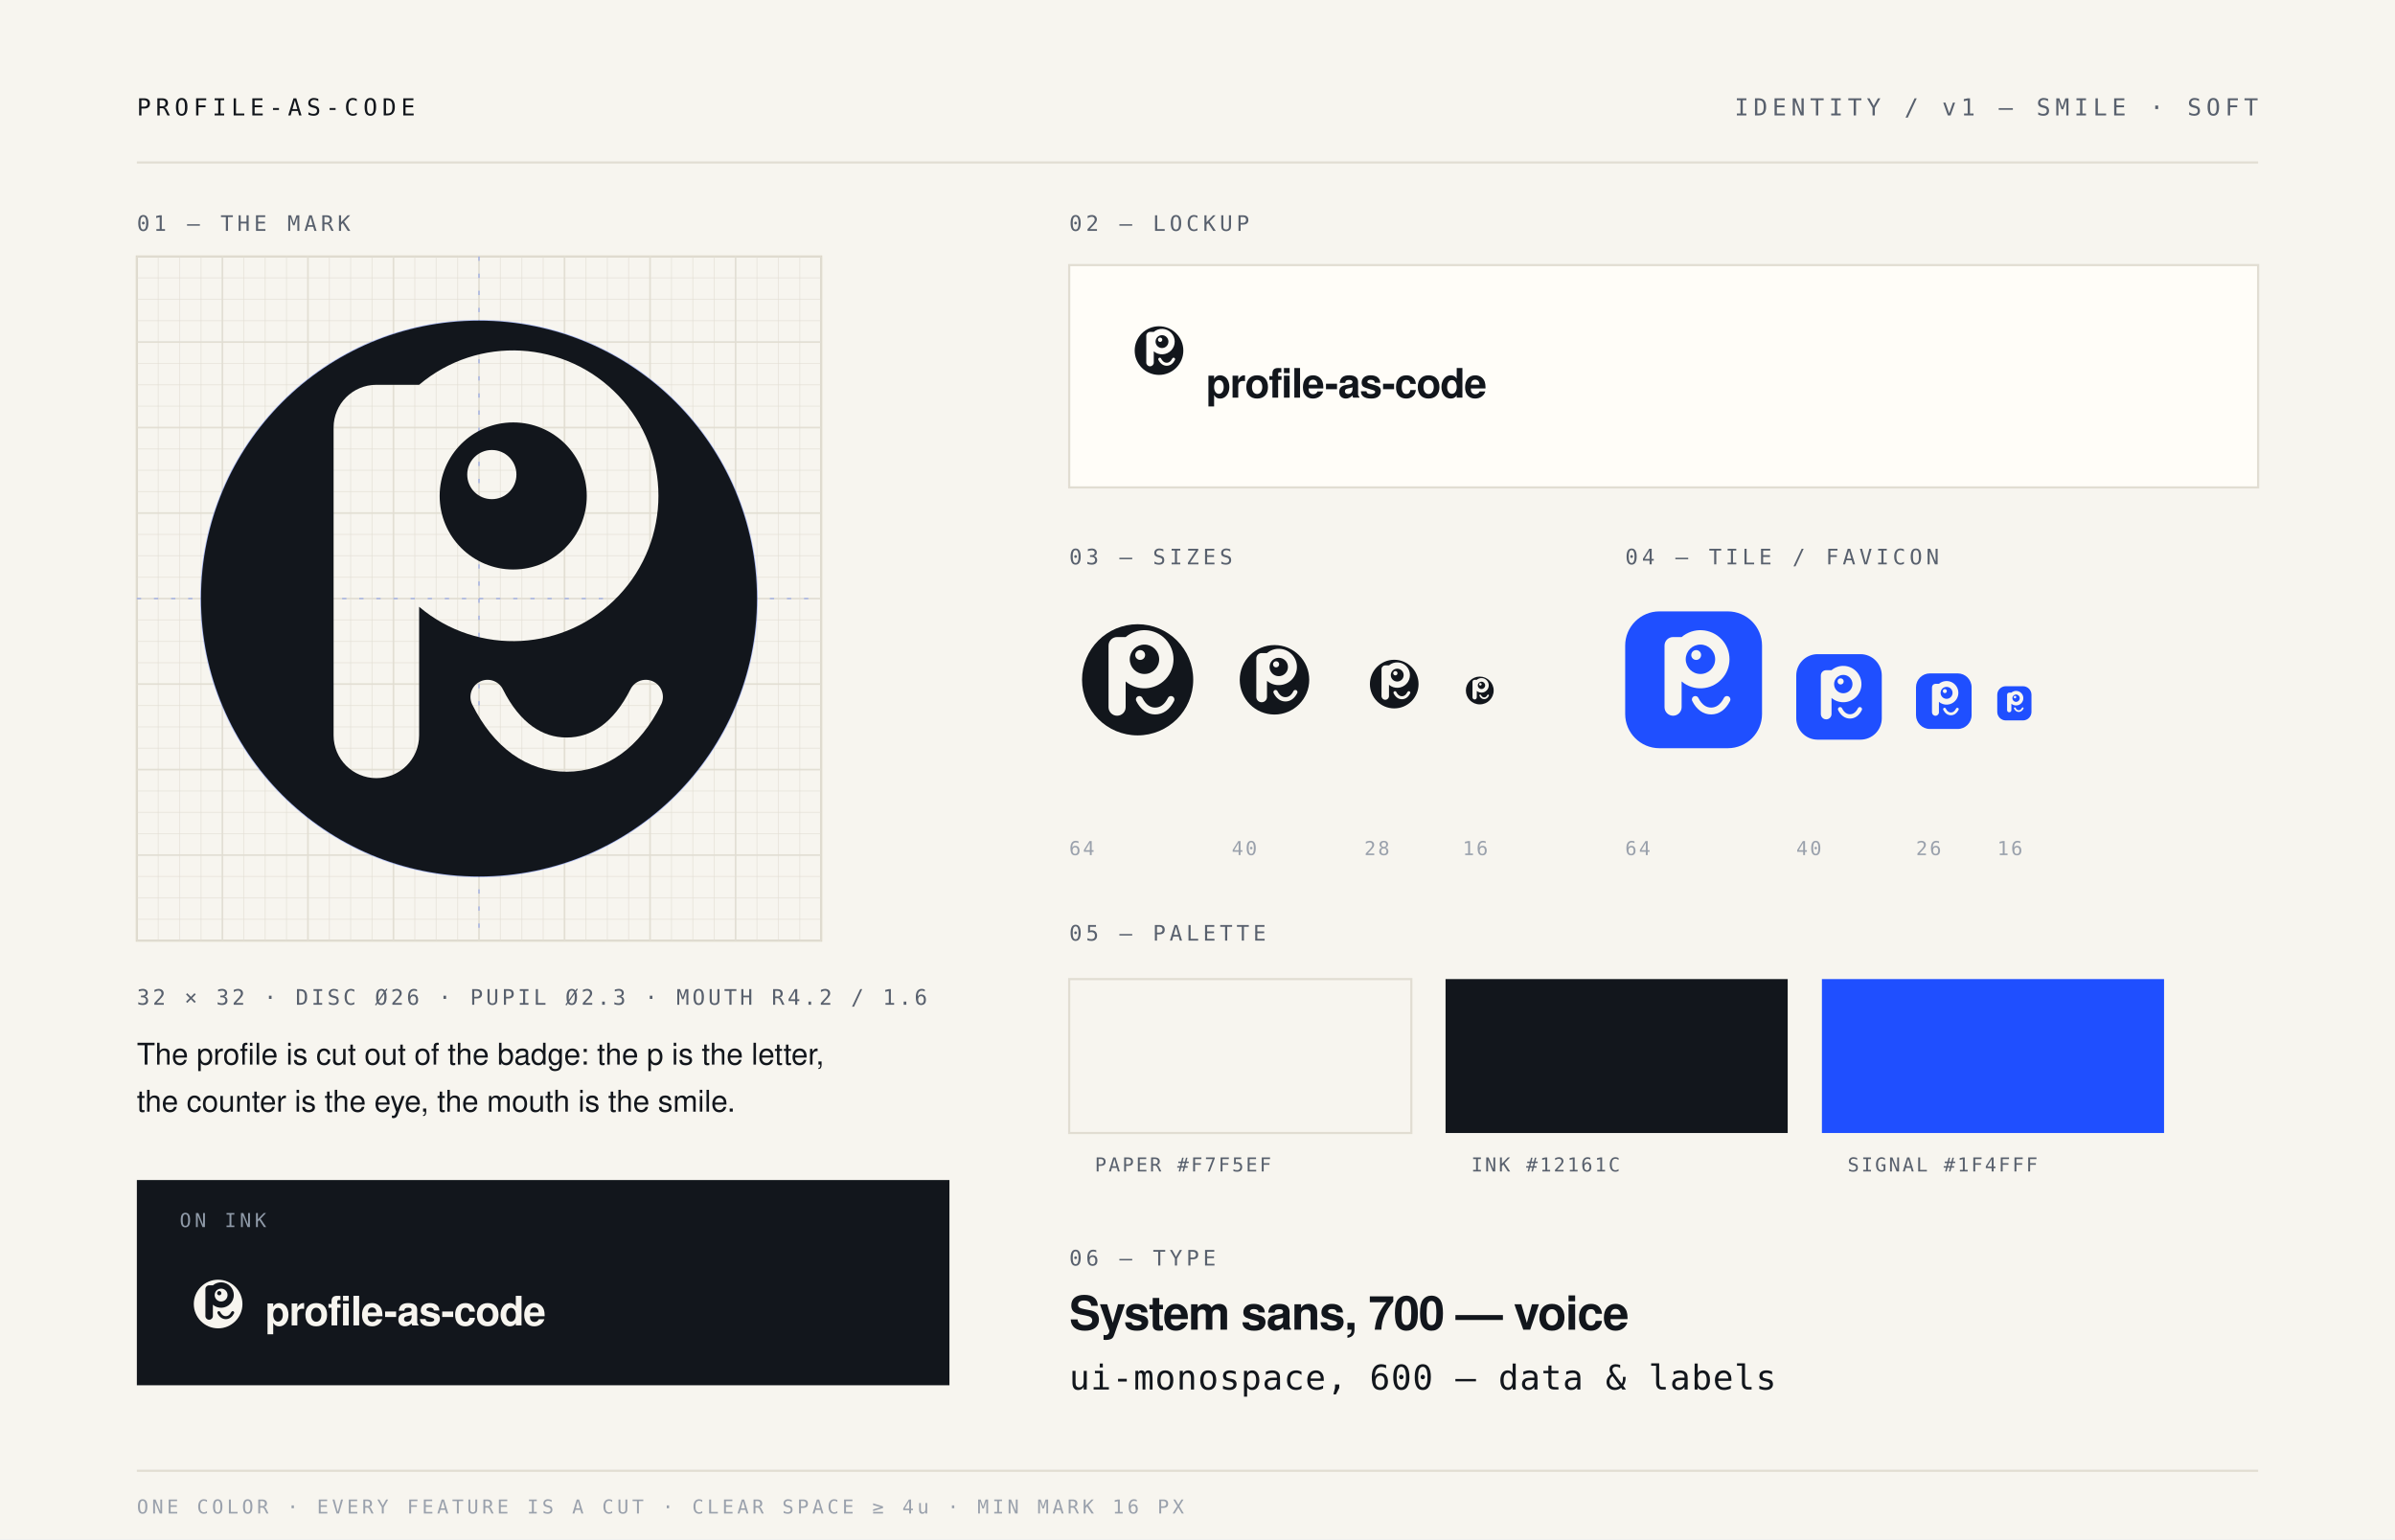
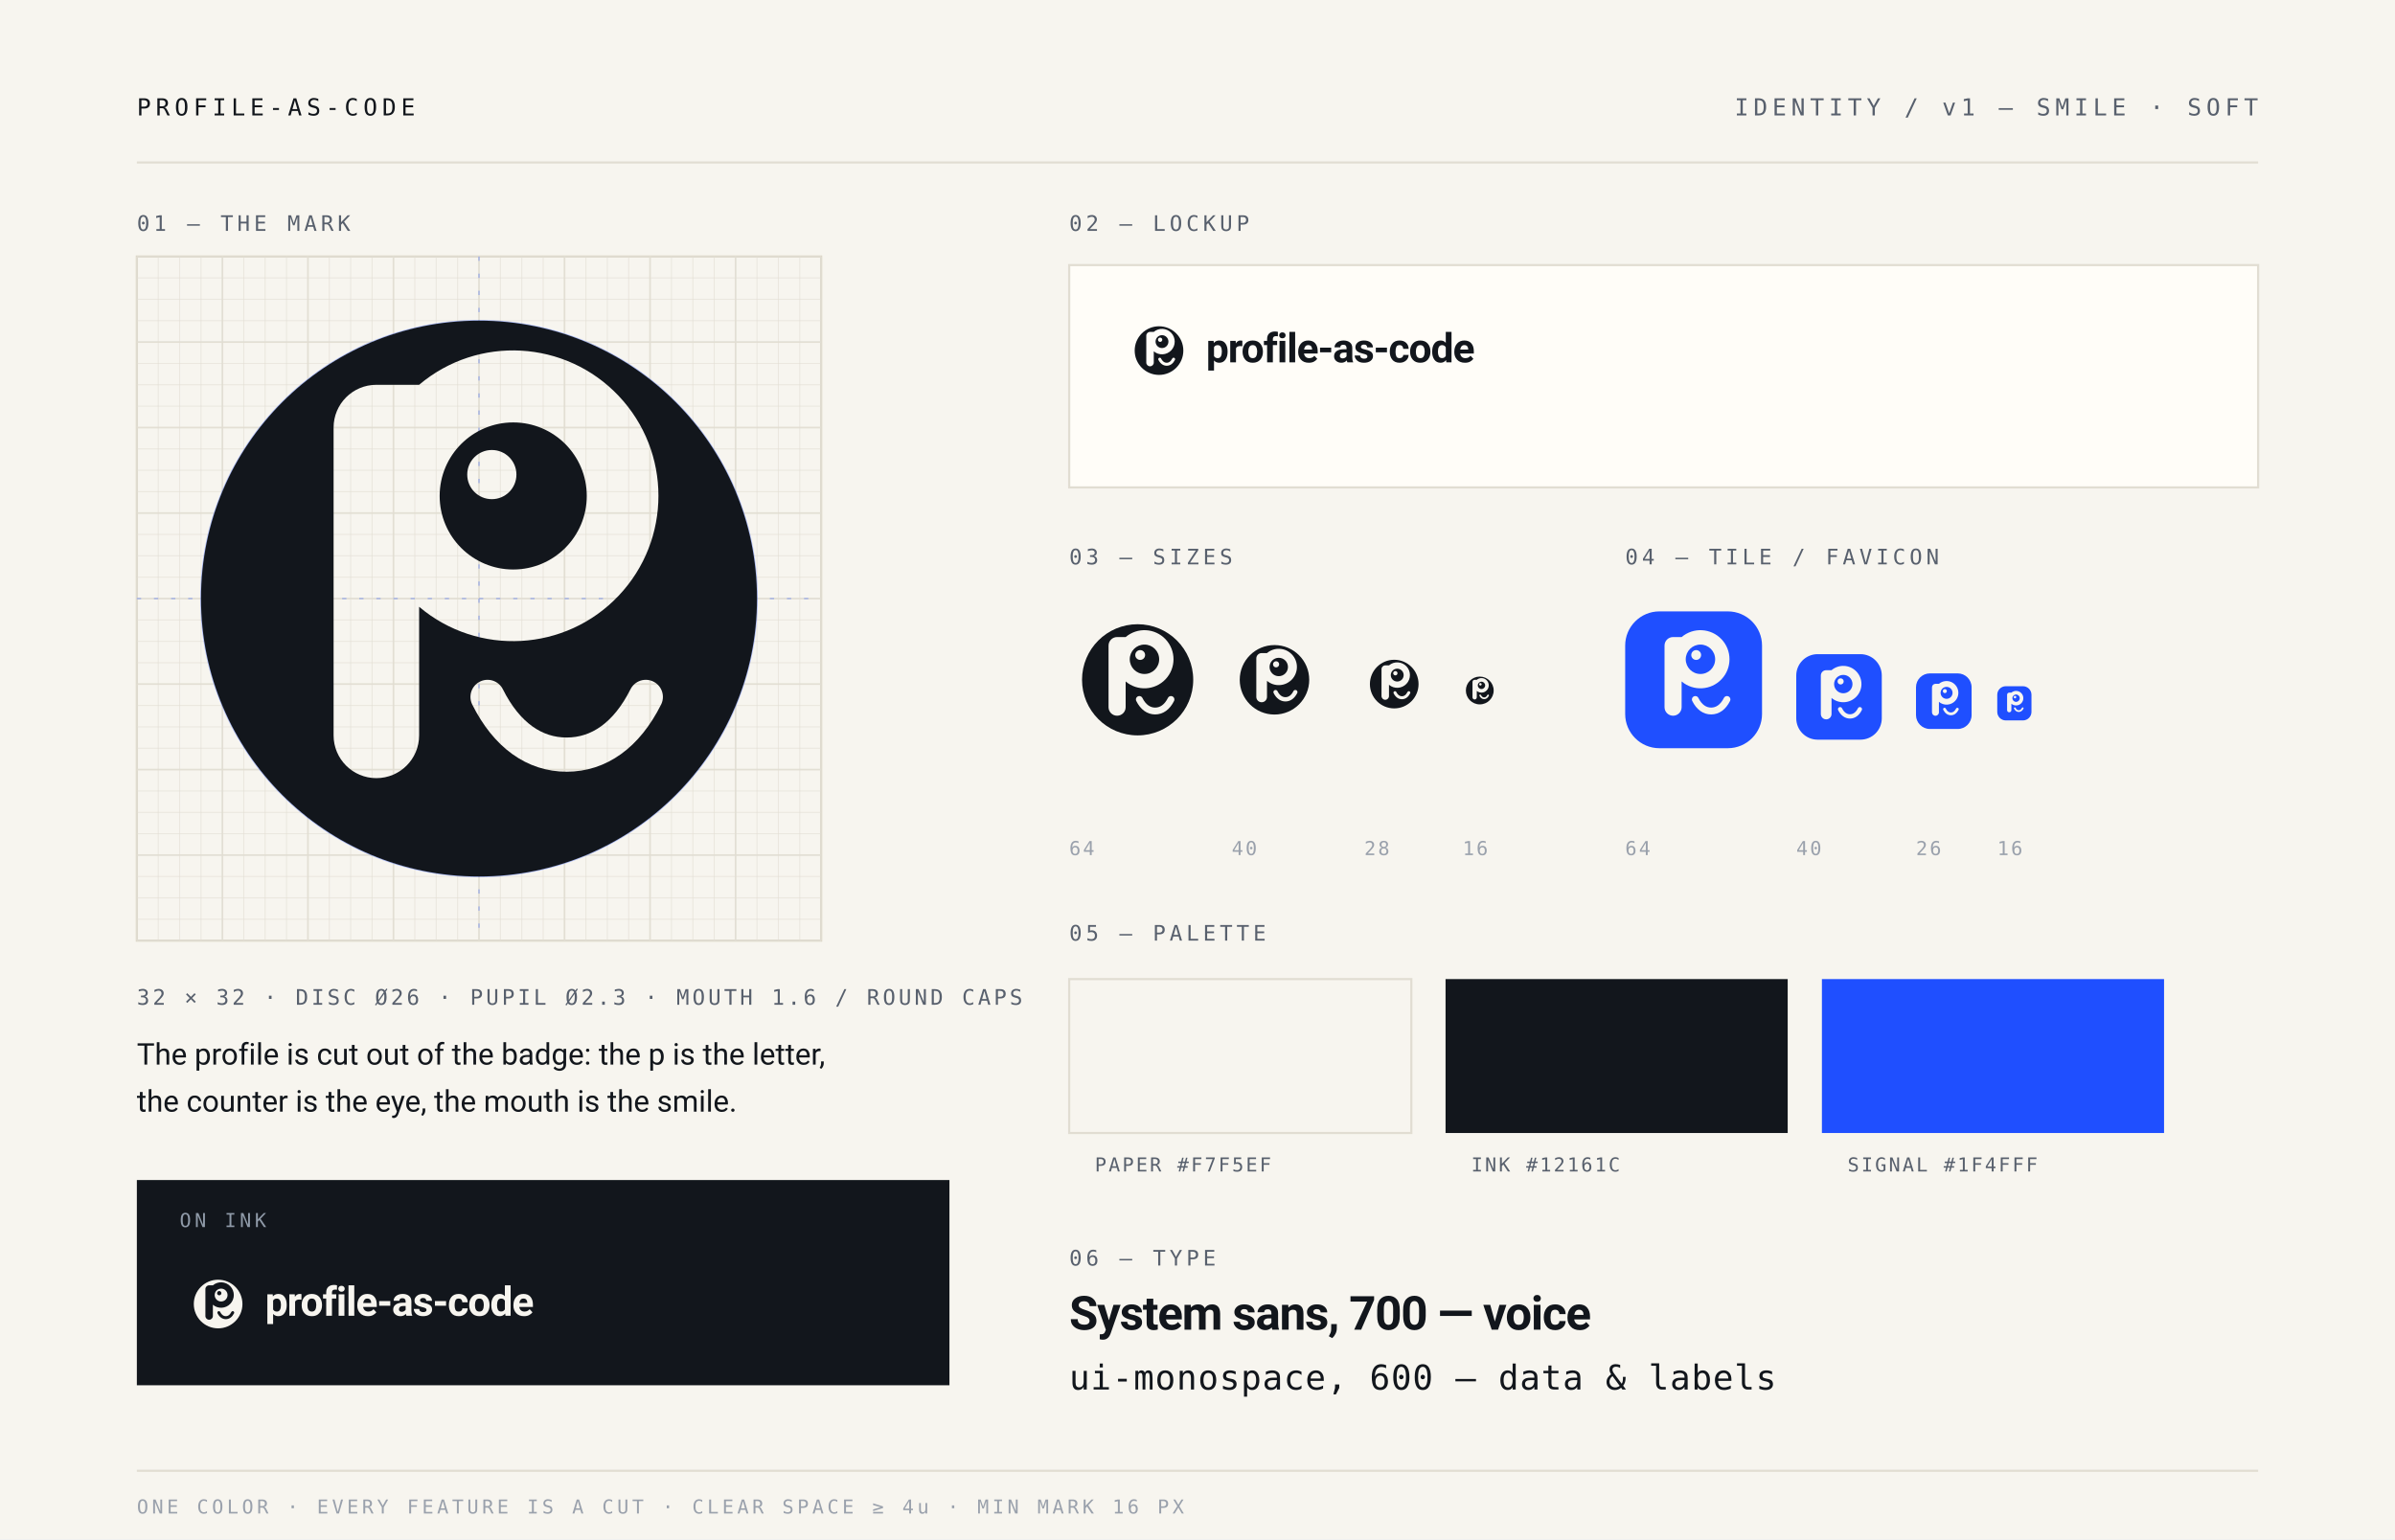
<svg xmlns="http://www.w3.org/2000/svg" viewBox="0 0 1120 720" width="1120" height="720" role="img" aria-label="profile-as-code identity sheet">
  <defs>
    <mask id="cut">
      <rect width="32" height="32" fill="#fff" />
      <path fill="#000" fill-rule="evenodd" d="M9.2 8A2 2 0 0 1 11.2 6H13.2A6.8 6.8 0 1 1 13.2 16.384V22.4A2 2 0 0 1 9.2 22.4Z M17.6 7.76a3.44 3.44 0 1 0 0 6.88 3.44 3.44 0 1 0 0-6.88Z" />
      <circle cx="16.6" cy="10.2" r="1.15" fill="#000" />
      <path d="M16.4 20.6c.9 1.8 2.2 2.7 3.7 2.7s2.8-.9 3.7-2.7" fill="none" stroke="#000" stroke-width="1.6" stroke-linecap="round" />
    </mask>
  </defs>
  <rect width="1120" height="720" fill="#F7F5EF" />
  <text x="64" y="54" font-family="SF Mono, Menlo, Consolas, monospace" font-size="11" letter-spacing="2.2" fill="#12161C">PROFILE-AS-CODE</text>
  <text x="1056" y="54" text-anchor="end" font-family="SF Mono, Menlo, Consolas, monospace" font-size="11" letter-spacing="2.2" fill="#58606D">IDENTITY / v1 — SMILE · SOFT</text>
  <line x1="64" y1="76" x2="1056" y2="76" stroke="#E1DDD2" />
  <text x="64" y="108" font-family="SF Mono, Menlo, Consolas, monospace" font-size="10" letter-spacing="1.8" fill="#58606D">01 — THE MARK</text>
  <rect x="64" y="120" width="320" height="320" fill="none" stroke="#D8D2C4" />
  <path d="M64 120V440" stroke="#E1DDD2" stroke-width="0.8" opacity="0.9" />
  <path d="M64 120H384" stroke="#E1DDD2" stroke-width="0.8" opacity="0.9" />
  <path d="M74 120V440" stroke="#E1DDD2" stroke-width="0.5" opacity="0.55" />
  <path d="M64 130H384" stroke="#E1DDD2" stroke-width="0.5" opacity="0.55" />
  <path d="M84 120V440" stroke="#E1DDD2" stroke-width="0.5" opacity="0.55" />
  <path d="M64 140H384" stroke="#E1DDD2" stroke-width="0.5" opacity="0.55" />
  <path d="M94 120V440" stroke="#E1DDD2" stroke-width="0.5" opacity="0.55" />
  <path d="M64 150H384" stroke="#E1DDD2" stroke-width="0.5" opacity="0.55" />
  <path d="M104 120V440" stroke="#E1DDD2" stroke-width="0.8" opacity="0.9" />
  <path d="M64 160H384" stroke="#E1DDD2" stroke-width="0.8" opacity="0.9" />
  <path d="M114 120V440" stroke="#E1DDD2" stroke-width="0.5" opacity="0.55" />
  <path d="M64 170H384" stroke="#E1DDD2" stroke-width="0.5" opacity="0.55" />
  <path d="M124 120V440" stroke="#E1DDD2" stroke-width="0.5" opacity="0.55" />
  <path d="M64 180H384" stroke="#E1DDD2" stroke-width="0.5" opacity="0.55" />
  <path d="M134 120V440" stroke="#E1DDD2" stroke-width="0.5" opacity="0.55" />
  <path d="M64 190H384" stroke="#E1DDD2" stroke-width="0.5" opacity="0.55" />
  <path d="M144 120V440" stroke="#E1DDD2" stroke-width="0.8" opacity="0.9" />
  <path d="M64 200H384" stroke="#E1DDD2" stroke-width="0.8" opacity="0.9" />
  <path d="M154 120V440" stroke="#E1DDD2" stroke-width="0.5" opacity="0.55" />
  <path d="M64 210H384" stroke="#E1DDD2" stroke-width="0.5" opacity="0.55" />
  <path d="M164 120V440" stroke="#E1DDD2" stroke-width="0.5" opacity="0.55" />
  <path d="M64 220H384" stroke="#E1DDD2" stroke-width="0.5" opacity="0.55" />
  <path d="M174 120V440" stroke="#E1DDD2" stroke-width="0.5" opacity="0.55" />
  <path d="M64 230H384" stroke="#E1DDD2" stroke-width="0.5" opacity="0.55" />
  <path d="M184 120V440" stroke="#E1DDD2" stroke-width="0.8" opacity="0.9" />
  <path d="M64 240H384" stroke="#E1DDD2" stroke-width="0.8" opacity="0.9" />
  <path d="M194 120V440" stroke="#E1DDD2" stroke-width="0.5" opacity="0.55" />
  <path d="M64 250H384" stroke="#E1DDD2" stroke-width="0.5" opacity="0.55" />
  <path d="M204 120V440" stroke="#E1DDD2" stroke-width="0.5" opacity="0.55" />
  <path d="M64 260H384" stroke="#E1DDD2" stroke-width="0.5" opacity="0.55" />
  <path d="M214 120V440" stroke="#E1DDD2" stroke-width="0.5" opacity="0.55" />
  <path d="M64 270H384" stroke="#E1DDD2" stroke-width="0.5" opacity="0.55" />
  <path d="M224 120V440" stroke="#E1DDD2" stroke-width="0.8" opacity="0.9" />
  <path d="M64 280H384" stroke="#E1DDD2" stroke-width="0.8" opacity="0.9" />
  <path d="M234 120V440" stroke="#E1DDD2" stroke-width="0.5" opacity="0.55" />
  <path d="M64 290H384" stroke="#E1DDD2" stroke-width="0.5" opacity="0.55" />
  <path d="M244 120V440" stroke="#E1DDD2" stroke-width="0.5" opacity="0.55" />
  <path d="M64 300H384" stroke="#E1DDD2" stroke-width="0.5" opacity="0.55" />
  <path d="M254 120V440" stroke="#E1DDD2" stroke-width="0.5" opacity="0.55" />
  <path d="M64 310H384" stroke="#E1DDD2" stroke-width="0.5" opacity="0.55" />
  <path d="M264 120V440" stroke="#E1DDD2" stroke-width="0.8" opacity="0.9" />
  <path d="M64 320H384" stroke="#E1DDD2" stroke-width="0.8" opacity="0.9" />
  <path d="M274 120V440" stroke="#E1DDD2" stroke-width="0.5" opacity="0.55" />
  <path d="M64 330H384" stroke="#E1DDD2" stroke-width="0.5" opacity="0.55" />
  <path d="M284 120V440" stroke="#E1DDD2" stroke-width="0.5" opacity="0.55" />
  <path d="M64 340H384" stroke="#E1DDD2" stroke-width="0.5" opacity="0.55" />
  <path d="M294 120V440" stroke="#E1DDD2" stroke-width="0.5" opacity="0.55" />
  <path d="M64 350H384" stroke="#E1DDD2" stroke-width="0.5" opacity="0.55" />
  <path d="M304 120V440" stroke="#E1DDD2" stroke-width="0.8" opacity="0.9" />
  <path d="M64 360H384" stroke="#E1DDD2" stroke-width="0.8" opacity="0.9" />
  <path d="M314 120V440" stroke="#E1DDD2" stroke-width="0.5" opacity="0.55" />
  <path d="M64 370H384" stroke="#E1DDD2" stroke-width="0.5" opacity="0.55" />
  <path d="M324 120V440" stroke="#E1DDD2" stroke-width="0.5" opacity="0.55" />
  <path d="M64 380H384" stroke="#E1DDD2" stroke-width="0.5" opacity="0.55" />
  <path d="M334 120V440" stroke="#E1DDD2" stroke-width="0.5" opacity="0.55" />
  <path d="M64 390H384" stroke="#E1DDD2" stroke-width="0.5" opacity="0.55" />
  <path d="M344 120V440" stroke="#E1DDD2" stroke-width="0.8" opacity="0.9" />
  <path d="M64 400H384" stroke="#E1DDD2" stroke-width="0.8" opacity="0.9" />
  <path d="M354 120V440" stroke="#E1DDD2" stroke-width="0.5" opacity="0.55" />
  <path d="M64 410H384" stroke="#E1DDD2" stroke-width="0.5" opacity="0.55" />
  <path d="M364 120V440" stroke="#E1DDD2" stroke-width="0.5" opacity="0.55" />
  <path d="M64 420H384" stroke="#E1DDD2" stroke-width="0.5" opacity="0.55" />
  <path d="M374 120V440" stroke="#E1DDD2" stroke-width="0.5" opacity="0.55" />
  <path d="M64 430H384" stroke="#E1DDD2" stroke-width="0.5" opacity="0.55" />
  <path d="M384 120V440" stroke="#E1DDD2" stroke-width="0.8" opacity="0.9" />
  <path d="M64 440H384" stroke="#E1DDD2" stroke-width="0.8" opacity="0.9" />
  <g fill="none" stroke="#1F4FFF" stroke-width="0.7" opacity="0.35">
    <circle cx="224" cy="280" r="130" />
    <path d="M64 280H384M224 120V440" stroke-dasharray="2 6" stroke-width="0.6" />
  </g>
  <g transform="translate(64.000 120.000) scale(10)">
    <circle cx="16" cy="16" r="13" fill="#12161C" mask="url(#cut)" />
  </g>
-   <text x="64" y="470" font-family="SF Mono, Menlo, Consolas, monospace" font-size="10" letter-spacing="1.4" fill="#58606D">32 × 32 · DISC Ø26 · PUPIL Ø2.3 · MOUTH R4.2 / 1.6</text>
-   <text x="64" y="498" font-family="Helvetica Neue, Helvetica, Arial, sans-serif" font-size="14" fill="#12161C">The profile is cut out of the badge: the p is the letter,</text>
-   <text x="64" y="520" font-family="Helvetica Neue, Helvetica, Arial, sans-serif" font-size="14" fill="#12161C">the counter is the eye, the mouth is the smile.</text>
+   <text x="64" y="470" font-family="SF Mono, Menlo, Consolas, monospace" font-size="10" letter-spacing="1.4" fill="#58606D">32 × 32 · DISC Ø26 · PUPIL Ø2.3 · MOUTH 1.6 / ROUND CAPS</text>
+   <text x="64" y="498" font-family="system-ui, -apple-system, 'Segoe UI', Roboto, 'Helvetica Neue', Arial, sans-serif" font-size="14" fill="#12161C">The profile is cut out of the badge: the p is the letter,</text>
+   <text x="64" y="520" font-family="system-ui, -apple-system, 'Segoe UI', Roboto, 'Helvetica Neue', Arial, sans-serif" font-size="14" fill="#12161C">the counter is the eye, the mouth is the smile.</text>
  <rect x="64" y="552" width="380" height="96" fill="#12161C" />
  <text x="84" y="574" font-family="SF Mono, Menlo, Consolas, monospace" font-size="9" letter-spacing="1.6" fill="#8F9AA8">ON INK</text>
  <g transform="translate(88.000 596.000) scale(0.875)">
    <circle cx="16" cy="16" r="13" fill="#F7F5EF" mask="url(#cut)" />
  </g>
-   <text x="124" y="620" font-family="Helvetica Neue, Helvetica, Arial, sans-serif" font-size="19" font-weight="700" letter-spacing="-0.42" fill="#F7F5EF">profile-as-code</text>
+   <text x="124" y="615.5" font-family="system-ui, -apple-system, 'Segoe UI', Roboto, 'Helvetica Neue', Arial, sans-serif" font-size="19" font-weight="700" letter-spacing="-0.42" fill="#F7F5EF">profile-as-code</text>
  <text x="500" y="108" font-family="SF Mono, Menlo, Consolas, monospace" font-size="10" letter-spacing="1.8" fill="#58606D">02 — LOCKUP</text>
  <rect x="500" y="124" width="556" height="104" fill="#FFFDF8" stroke="#E1DDD2" />
  <g transform="translate(528.000 150.000) scale(0.875)">
    <circle cx="16" cy="16" r="13" fill="#12161C" mask="url(#cut)" />
  </g>
-   <text x="564" y="186" font-family="Helvetica Neue, Helvetica, Arial, sans-serif" font-size="19" font-weight="700" letter-spacing="-0.42" fill="#12161C">profile-as-code</text>
+   <text x="564" y="169.5" font-family="system-ui, -apple-system, 'Segoe UI', Roboto, 'Helvetica Neue', Arial, sans-serif" font-size="19" font-weight="700" letter-spacing="-0.42" fill="#12161C">profile-as-code</text>
  <text x="500" y="264" font-family="SF Mono, Menlo, Consolas, monospace" font-size="10" letter-spacing="1.8" fill="#58606D">03 — SIZES</text>
  <g transform="translate(500.000 286.000) scale(2)">
    <circle cx="16" cy="16" r="13" fill="#12161C" mask="url(#cut)" />
  </g>
  <g transform="translate(576.000 298.000) scale(1.25)">
    <circle cx="16" cy="16" r="13" fill="#12161C" mask="url(#cut)" />
  </g>
  <g transform="translate(638.000 306.000) scale(0.875)">
    <circle cx="16" cy="16" r="13" fill="#12161C" mask="url(#cut)" />
  </g>
  <g transform="translate(684.000 315.000) scale(0.5)">
    <circle cx="16" cy="16" r="13" fill="#12161C" mask="url(#cut)" />
  </g>
  <g font-family="SF Mono, Menlo, Consolas, monospace" font-size="9" letter-spacing="1" fill="#9AA1AC">
    <text x="500" y="400">64</text>
    <text x="576" y="400">40</text>
    <text x="638" y="400">28</text>
    <text x="684" y="400">16</text>
  </g>
  <text x="760" y="264" font-family="SF Mono, Menlo, Consolas, monospace" font-size="10" letter-spacing="1.8" fill="#58606D">04 — TILE / FAVICON</text>
  <g transform="translate(760 286) scale(2)">
    <rect width="32" height="32" rx="8" fill="#1F4FFF" />
    <g fill="#F7F5EF">
      <path fill-rule="evenodd" d="M9.2 8A2 2 0 0 1 11.2 6H13.2A6.8 6.8 0 1 1 13.2 16.384V22.4A2 2 0 0 1 9.2 22.4Z M17.6 7.76a3.44 3.44 0 1 0 0 6.88 3.44 3.44 0 1 0 0-6.88Z" />
      <path d="M15.45 10.2a1.15 1.15 0 1 0 2.3 0 1.15 1.15 0 1 0-2.3 0Z" />
    </g>
    <path d="M16.4 20.6c.9 1.8 2.2 2.7 3.7 2.7s2.8-.9 3.7-2.7" fill="none" stroke="#F7F5EF" stroke-width="1.6" stroke-linecap="round" />
  </g>
  <g transform="translate(840 306) scale(1.25)">
    <rect width="32" height="32" rx="8" fill="#1F4FFF" />
    <g fill="#F7F5EF">
      <path fill-rule="evenodd" d="M9.2 8A2 2 0 0 1 11.2 6H13.2A6.8 6.8 0 1 1 13.2 16.384V22.4A2 2 0 0 1 9.2 22.4Z M17.6 7.76a3.44 3.44 0 1 0 0 6.88 3.44 3.44 0 1 0 0-6.88Z" />
      <path d="M15.45 10.2a1.15 1.15 0 1 0 2.3 0 1.15 1.15 0 1 0-2.3 0Z" />
    </g>
    <path d="M16.4 20.6c.9 1.8 2.2 2.7 3.7 2.7s2.8-.9 3.7-2.7" fill="none" stroke="#F7F5EF" stroke-width="1.6" stroke-linecap="round" />
  </g>
  <g transform="translate(896 315) scale(0.8125)">
    <rect width="32" height="32" rx="8" fill="#1F4FFF" />
    <g fill="#F7F5EF">
      <path fill-rule="evenodd" d="M9.2 8A2 2 0 0 1 11.2 6H13.2A6.8 6.8 0 1 1 13.2 16.384V22.4A2 2 0 0 1 9.2 22.4Z M17.6 7.76a3.44 3.44 0 1 0 0 6.88 3.44 3.44 0 1 0 0-6.88Z" />
      <path d="M15.45 10.2a1.15 1.15 0 1 0 2.3 0 1.15 1.15 0 1 0-2.3 0Z" />
    </g>
    <path d="M16.4 20.6c.9 1.8 2.2 2.7 3.7 2.7s2.8-.9 3.7-2.7" fill="none" stroke="#F7F5EF" stroke-width="1.6" stroke-linecap="round" />
  </g>
  <g transform="translate(934 321) scale(0.5)">
    <rect width="32" height="32" rx="8" fill="#1F4FFF" />
    <g fill="#F7F5EF">
      <path fill-rule="evenodd" d="M9.2 8A2 2 0 0 1 11.2 6H13.2A6.8 6.8 0 1 1 13.2 16.384V22.4A2 2 0 0 1 9.2 22.4Z M17.6 7.76a3.44 3.44 0 1 0 0 6.88 3.44 3.44 0 1 0 0-6.88Z" />
      <path d="M15.45 10.2a1.15 1.15 0 1 0 2.3 0 1.15 1.15 0 1 0-2.3 0Z" />
    </g>
    <path d="M16.4 20.6c.9 1.8 2.2 2.7 3.7 2.7s2.8-.9 3.7-2.7" fill="none" stroke="#F7F5EF" stroke-width="1.6" stroke-linecap="round" />
  </g>
  <g font-family="SF Mono, Menlo, Consolas, monospace" font-size="9" letter-spacing="1" fill="#9AA1AC">
    <text x="760" y="400">64</text>
    <text x="840" y="400">40</text>
    <text x="896" y="400">26</text>
    <text x="934" y="400">16</text>
  </g>
  <text x="500" y="440" font-family="SF Mono, Menlo, Consolas, monospace" font-size="10" letter-spacing="1.8" fill="#58606D">05 — PALETTE</text>
  <rect x="500" y="458" width="160" height="72" fill="#F7F5EF" stroke="#E1DDD2" />
  <rect x="676" y="458" width="160" height="72" fill="#12161C" />
  <rect x="852" y="458" width="160" height="72" fill="#1F4FFF" />
  <g font-family="SF Mono, Menlo, Consolas, monospace" font-size="9" letter-spacing="1" fill="#58606D">
    <text x="512" y="548">PAPER #F7F5EF</text>
    <text x="688" y="548">INK #12161C</text>
    <text x="864" y="548">SIGNAL #1F4FFF</text>
  </g>
  <text x="500" y="592" font-family="SF Mono, Menlo, Consolas, monospace" font-size="10" letter-spacing="1.8" fill="#58606D">06 — TYPE</text>
-   <text x="500" y="622" font-family="Helvetica Neue, Helvetica, Arial, sans-serif" font-size="22" font-weight="700" letter-spacing="-0.5" fill="#12161C">System sans, 700 — voice</text>
+   <text x="500" y="622" font-family="system-ui, -apple-system, 'Segoe UI', Roboto, 'Helvetica Neue', Arial, sans-serif" font-size="22" font-weight="700" letter-spacing="-0.5" fill="#12161C">System sans, 700 — voice</text>
  <text x="500" y="650" font-family="SF Mono, Menlo, Consolas, monospace" font-size="16" letter-spacing="0.4" fill="#12161C">ui-monospace, 600 — data &amp; labels</text>
  <line x1="64" y1="688" x2="1056" y2="688" stroke="#E1DDD2" />
  <text x="64" y="708" font-family="SF Mono, Menlo, Consolas, monospace" font-size="9" letter-spacing="1.6" fill="#9AA1AC">ONE COLOR · EVERY FEATURE IS A CUT · CLEAR SPACE ≥ 4u · MIN MARK 16 PX</text>
</svg>
